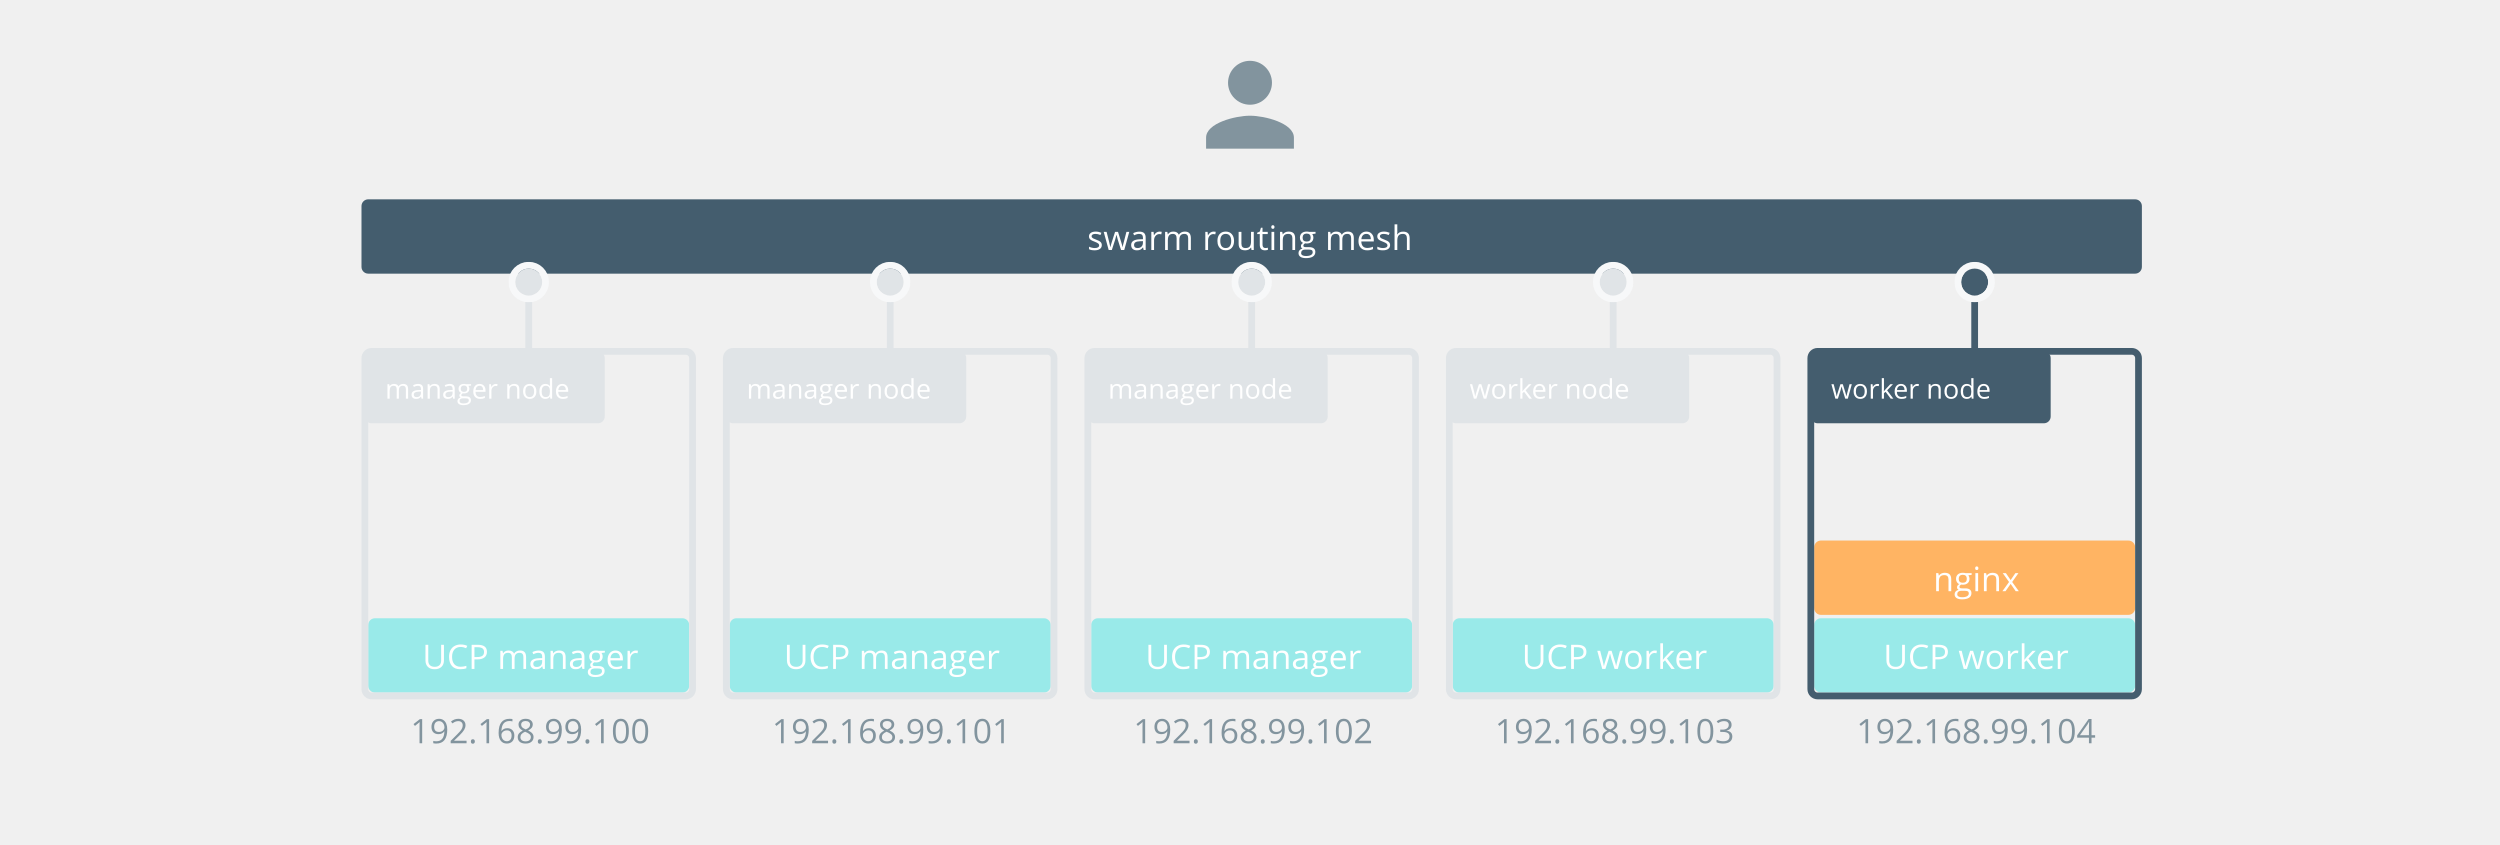
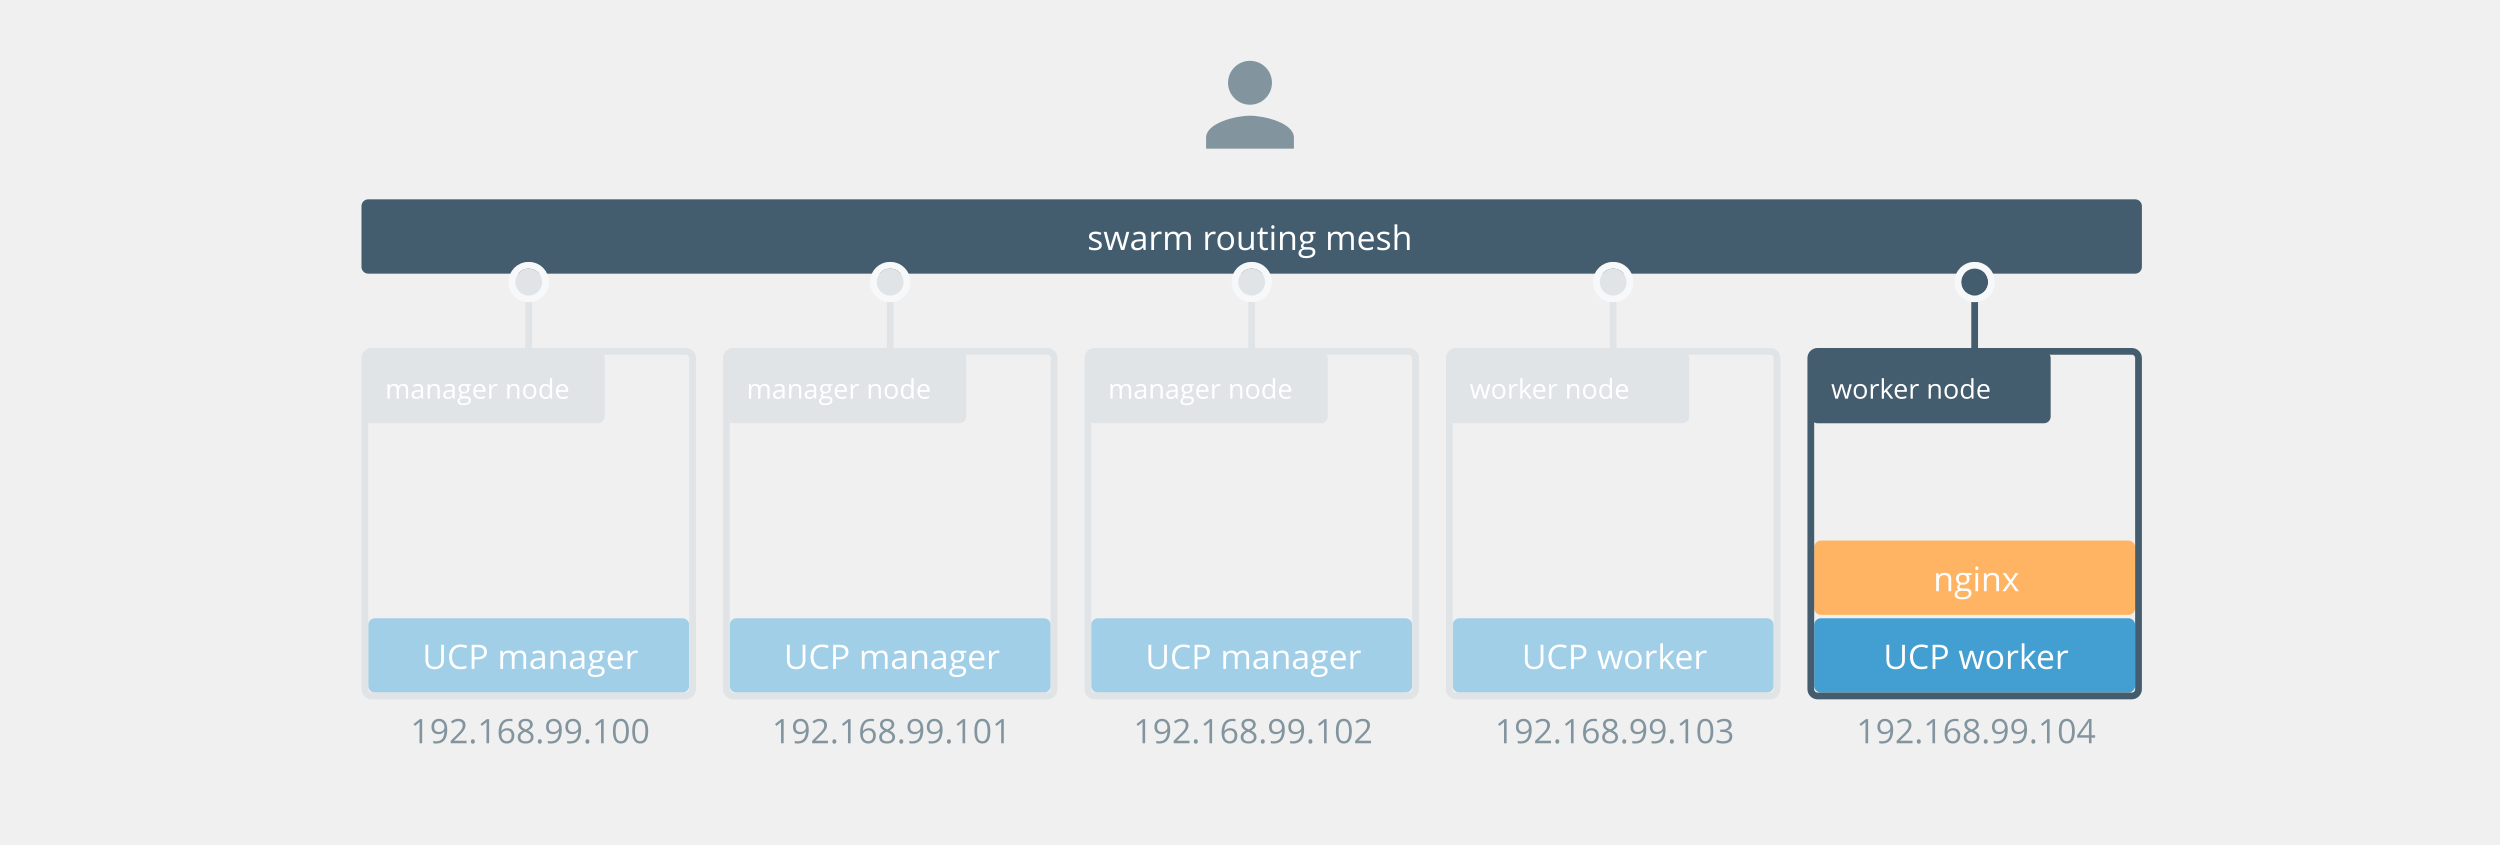
<svg xmlns="http://www.w3.org/2000/svg" xmlns:xlink="http://www.w3.org/1999/xlink" width="740px" height="250px" viewBox="0 0 740 250" version="1.1">
  <defs>
    <circle id="path-1" cx="4" cy="4" r="4" />
    <mask id="mask-2" maskContentUnits="userSpaceOnUse" maskUnits="objectBoundingBox" x="-2" y="-2" width="12" height="12">
      <rect x="-2" y="-2" width="12" height="12" fill="white" />
      <use xlink:href="#path-1" fill="black" />
    </mask>
    <circle id="path-3" cx="4" cy="4" r="4" />
    <mask id="mask-4" maskContentUnits="userSpaceOnUse" maskUnits="objectBoundingBox" x="-2" y="-2" width="12" height="12">
      <rect x="-2" y="-2" width="12" height="12" fill="white" />
      <use xlink:href="#path-3" fill="black" />
    </mask>
    <circle id="path-5" cx="4" cy="4" r="4" />
    <mask id="mask-6" maskContentUnits="userSpaceOnUse" maskUnits="objectBoundingBox" x="-2" y="-2" width="12" height="12">
      <rect x="-2" y="-2" width="12" height="12" fill="white" />
      <use xlink:href="#path-5" fill="black" />
    </mask>
    <circle id="path-7" cx="4" cy="4" r="4" />
    <mask id="mask-8" maskContentUnits="userSpaceOnUse" maskUnits="objectBoundingBox" x="-2" y="-2" width="12" height="12">
      <rect x="-2" y="-2" width="12" height="12" fill="white" />
      <use xlink:href="#path-7" fill="black" />
    </mask>
    <circle id="path-9" cx="4" cy="4" r="4" />
    <mask id="mask-10" maskContentUnits="userSpaceOnUse" maskUnits="objectBoundingBox" x="-2" y="-2" width="12" height="12">
      <rect x="-2" y="-2" width="12" height="12" fill="white" />
      <use xlink:href="#path-9" fill="black" />
    </mask>
  </defs>
  <g id="ucp-diagrams" stroke="none" stroke-width="1" fill="none" fill-rule="evenodd">
    <g id="use-hostnames-1">
      <g id="nodes" transform="translate(108, 104)">
        <g id="workers" transform="translate(321, 0)">
          <g id="node-1" transform="translate(107, 0)">
            <text id="192.168.99.104" font-family="OpenSans-Semibold, Open Sans" font-size="10" font-weight="500" fill="#82949E">
              <tspan x="13.482" y="116">192.168.99.104</tspan>
            </text>
            <g id="node">
              <g id="node-label">
                <rect id="Rectangle-127" fill="#445D6E" x="0" y="0" width="71" height="21.29" rx="2" />
                <text id="worker-node" font-family="OpenSans, Open Sans" font-size="8" font-weight="normal" fill="#FFFFFF">
                  <tspan x="6" y="14">worker node</tspan>
                </text>
              </g>
            </g>
            <g id="app" transform="translate(1, 79)">
-               <rect id="Rectangle-138" fill="#99EAE9" x="0" y="0" width="95" height="22" rx="2" />
+               <rect id="Rectangle-138" fill="#439FD1" x="0" y="0" width="95" height="22" rx="2" />
              <text id="UCP-worker" font-family="OpenSans, Open Sans" font-size="10" font-weight="normal" fill="#FFFFFF">
                <tspan x="20.476" y="15">UCP worker</tspan>
              </text>
            </g>
            <g id="app-copy" transform="translate(1, 56)">
              <rect id="Rectangle-138" fill="#FFB463" x="0" y="0" width="95" height="22" rx="2" />
              <text id="nginx" font-family="OpenSans, Open Sans" font-size="10" font-weight="normal" fill="#FFFFFF">
                <tspan x="35.239" y="15">nginx</tspan>
              </text>
            </g>
            <rect id="node-border" stroke="#445D6E" stroke-width="2" x="0" y="0" width="97" height="102" rx="2" />
          </g>
          <g id="node-1-copy">
            <text id="192.168.99.103" font-family="OpenSans-Semibold, Open Sans" font-size="10" font-weight="500" fill="#82949E">
              <tspan x="13.482" y="116">192.168.99.103</tspan>
            </text>
            <g id="node">
              <g id="node-label">
                <rect id="Rectangle-127" fill="#E0E4E7" x="0" y="0" width="71" height="21.29" rx="2" />
                <text id="worker-node" font-family="OpenSans, Open Sans" font-size="8" font-weight="normal" fill="#FFFFFF">
                  <tspan x="6" y="14">worker node</tspan>
                </text>
              </g>
            </g>
            <g id="app" transform="translate(1, 79)">
-               <rect id="Rectangle-138" fill="#99EAE9" x="0" y="0" width="95" height="22" rx="2" />
+               <rect id="Rectangle-138" fill="#A1CFE8" x="0" y="0" width="95" height="22" rx="2" />
              <text id="UCP-worker" font-family="OpenSans, Open Sans" font-size="10" font-weight="normal" fill="#FFFFFF">
                <tspan x="20.476" y="15">UCP worker</tspan>
              </text>
            </g>
            <rect id="node-border" stroke="#E0E4E7" stroke-width="2" x="0" y="0" width="97" height="102" rx="2" />
          </g>
        </g>
        <g id="managers">
          <g id="node-1" transform="translate(214, 0)">
            <text id="192.168.99.102" font-family="OpenSans-Semibold, Open Sans" font-size="10" font-weight="500" fill="#82949E">
              <tspan x="13.482" y="116">192.168.99.102</tspan>
            </text>
            <g id="node">
              <g id="node-label">
                <rect id="Rectangle-127" fill="#E0E4E7" x="0" y="0" width="71" height="21.29" rx="2" />
                <text id="manager-node" font-family="OpenSans, Open Sans" font-size="8" font-weight="normal" fill="#FFFFFF">
                  <tspan x="6" y="14">manager node</tspan>
                </text>
              </g>
            </g>
            <g id="app" transform="translate(1, 79)">
-               <rect id="Rectangle-138" fill="#99EAE9" x="0" y="0" width="95" height="22" rx="2" />
+               <rect id="Rectangle-138" fill="#A1CFE8" x="0" y="0" width="95" height="22" rx="2" />
              <text id="UCP-manager" font-family="OpenSans, Open Sans" font-size="10" font-weight="normal" fill="#FFFFFF">
                <tspan x="16.03" y="15">UCP manager</tspan>
              </text>
            </g>
            <rect id="node-border" stroke="#E0E4E7" stroke-width="2" x="0" y="0" width="97" height="102" rx="2" />
          </g>
          <g id="node-1-copy-3" transform="translate(107, 0)">
            <text id="192.168.99.101" font-family="OpenSans-Semibold, Open Sans" font-size="10" font-weight="500" fill="#82949E">
              <tspan x="13.482" y="116">192.168.99.101</tspan>
            </text>
            <g id="node">
              <g id="node-label">
                <rect id="Rectangle-127" fill="#E0E4E7" x="0" y="0" width="71" height="21.29" rx="2" />
                <text id="manager-node" font-family="OpenSans, Open Sans" font-size="8" font-weight="normal" fill="#FFFFFF">
                  <tspan x="6" y="14">manager node</tspan>
                </text>
              </g>
            </g>
            <g id="app" transform="translate(1, 79)">
-               <rect id="Rectangle-138" fill="#99EAE9" x="0" y="0" width="95" height="22" rx="2" />
+               <rect id="Rectangle-138" fill="#A1CFE8" x="0" y="0" width="95" height="22" rx="2" />
              <text id="UCP-manager" font-family="OpenSans, Open Sans" font-size="10" font-weight="normal" fill="#FFFFFF">
                <tspan x="16.03" y="15">UCP manager</tspan>
              </text>
            </g>
            <rect id="node-border" stroke="#E0E4E7" stroke-width="2" x="0" y="0" width="97" height="102" rx="2" />
          </g>
          <g id="node-1-copy-2">
            <text id="192.168.99.100-copy-4" font-family="OpenSans-Semibold, Open Sans" font-size="10" font-weight="500" fill="#82949E">
              <tspan x="13.482" y="116">192.168.99.100</tspan>
            </text>
            <g id="node">
              <g id="node-label">
                <rect id="Rectangle-127" fill="#E0E4E7" x="0" y="0" width="71" height="21.29" rx="2" />
                <text id="manager-node" font-family="OpenSans, Open Sans" font-size="8" font-weight="normal" fill="#FFFFFF">
                  <tspan x="6" y="14">manager node</tspan>
                </text>
              </g>
            </g>
            <g id="app" transform="translate(1, 79)">
-               <rect id="Rectangle-138" fill="#99EAE9" x="0" y="0" width="95" height="22" rx="2" />
+               <rect id="Rectangle-138" fill="#A1CFE8" x="0" y="0" width="95" height="22" rx="2" />
              <text id="UCP-manager" font-family="OpenSans, Open Sans" font-size="10" font-weight="normal" fill="#FFFFFF">
                <tspan x="16.03" y="15">UCP manager</tspan>
              </text>
            </g>
            <rect id="node-border" stroke="#E0E4E7" stroke-width="2" x="0" y="0" width="97" height="102" rx="2" />
          </g>
        </g>
      </g>
      <g id="load-balancer" transform="translate(107, 59)">
        <g id="lb">
          <rect id="Rectangle-138" fill="#445D6E" x="0" y="0" width="527" height="22" rx="2" />
          <text id="swarm-routing-mesh" font-family="OpenSans, Open Sans" font-size="10" font-weight="normal" fill="#FFFFFF">
            <tspan x="214.819" y="15">swarm routing mesh</tspan>
          </text>
        </g>
        <g id="arrow-copy-2" transform="translate(477.5, 32.5) scale(1, -1) rotate(-90) translate(-477.5, -32.5) translate(465.5, 28.5)">
          <path d="M2,4 L24,4" id="Line" stroke="#445D6E" stroke-width="2" stroke-linecap="round" stroke-linejoin="round" />
          <g id="Oval">
            <use fill="#445D6E" fill-rule="evenodd" xlink:href="#path-1" />
            <use stroke="#F7F8F9" mask="url(#mask-2)" stroke-width="4" xlink:href="#path-1" />
          </g>
        </g>
        <g id="arrow-copy-3" transform="translate(370.5, 32.5) scale(1, -1) rotate(-90) translate(-370.5, -32.5) translate(358.5, 28.5)">
          <path d="M2,4 L24,4" id="Line" stroke="#E0E4E7" stroke-width="2" stroke-linecap="round" stroke-linejoin="round" />
          <g id="Oval">
            <use fill="#E0E4E7" fill-rule="evenodd" xlink:href="#path-3" />
            <use stroke="#F7F8F9" mask="url(#mask-4)" stroke-width="4" xlink:href="#path-3" />
          </g>
        </g>
        <g id="arrow-copy-4" transform="translate(263.5, 32.5) scale(1, -1) rotate(-90) translate(-263.5, -32.5) translate(251.5, 28.5)">
          <path d="M2,4 L24,4" id="Line" stroke="#E0E4E7" stroke-width="2" stroke-linecap="round" stroke-linejoin="round" />
          <g id="Oval">
            <use fill="#E0E4E7" fill-rule="evenodd" xlink:href="#path-5" />
            <use stroke="#F7F8F9" mask="url(#mask-6)" stroke-width="4" xlink:href="#path-5" />
          </g>
        </g>
        <g id="arrow-copy-5" transform="translate(156.5, 32.5) scale(1, -1) rotate(-90) translate(-156.5, -32.5) translate(144.5, 28.5)">
          <path d="M2,4 L24,4" id="Line" stroke="#E0E4E7" stroke-width="2" stroke-linecap="round" stroke-linejoin="round" />
          <g id="Oval">
            <use fill="#E0E4E7" fill-rule="evenodd" xlink:href="#path-7" />
            <use stroke="#F7F8F9" mask="url(#mask-8)" stroke-width="4" xlink:href="#path-7" />
          </g>
        </g>
        <g id="arrow-copy-6" transform="translate(49.5, 32.5) scale(1, -1) rotate(-90) translate(-49.5, -32.5) translate(37.5, 28.5)">
          <path d="M2,4 L24,4" id="Line" stroke="#E0E4E7" stroke-width="2" stroke-linecap="round" stroke-linejoin="round" />
          <g id="Oval">
            <use fill="#E0E4E7" fill-rule="evenodd" xlink:href="#path-9" />
            <use stroke="#F7F8F9" mask="url(#mask-10)" stroke-width="4" xlink:href="#path-9" />
          </g>
        </g>
      </g>
      <path d="M370,31 C373.591,31 376.5,28.083 376.5,24.5 C376.5,20.909 373.591,18 370,18 C366.409,18 363.5,20.909 363.5,24.5 C363.5,28.083 366.409,31 370,31 L370,31 Z M370,34.25 C365.669,34.25 357,36.419 357,40.75 L357,44 L383,44 L383,40.75 C383,36.419 374.331,34.25 370,34.25 L370,34.25 Z" id="Shape" fill="#82949E" />
    </g>
  </g>
</svg>
